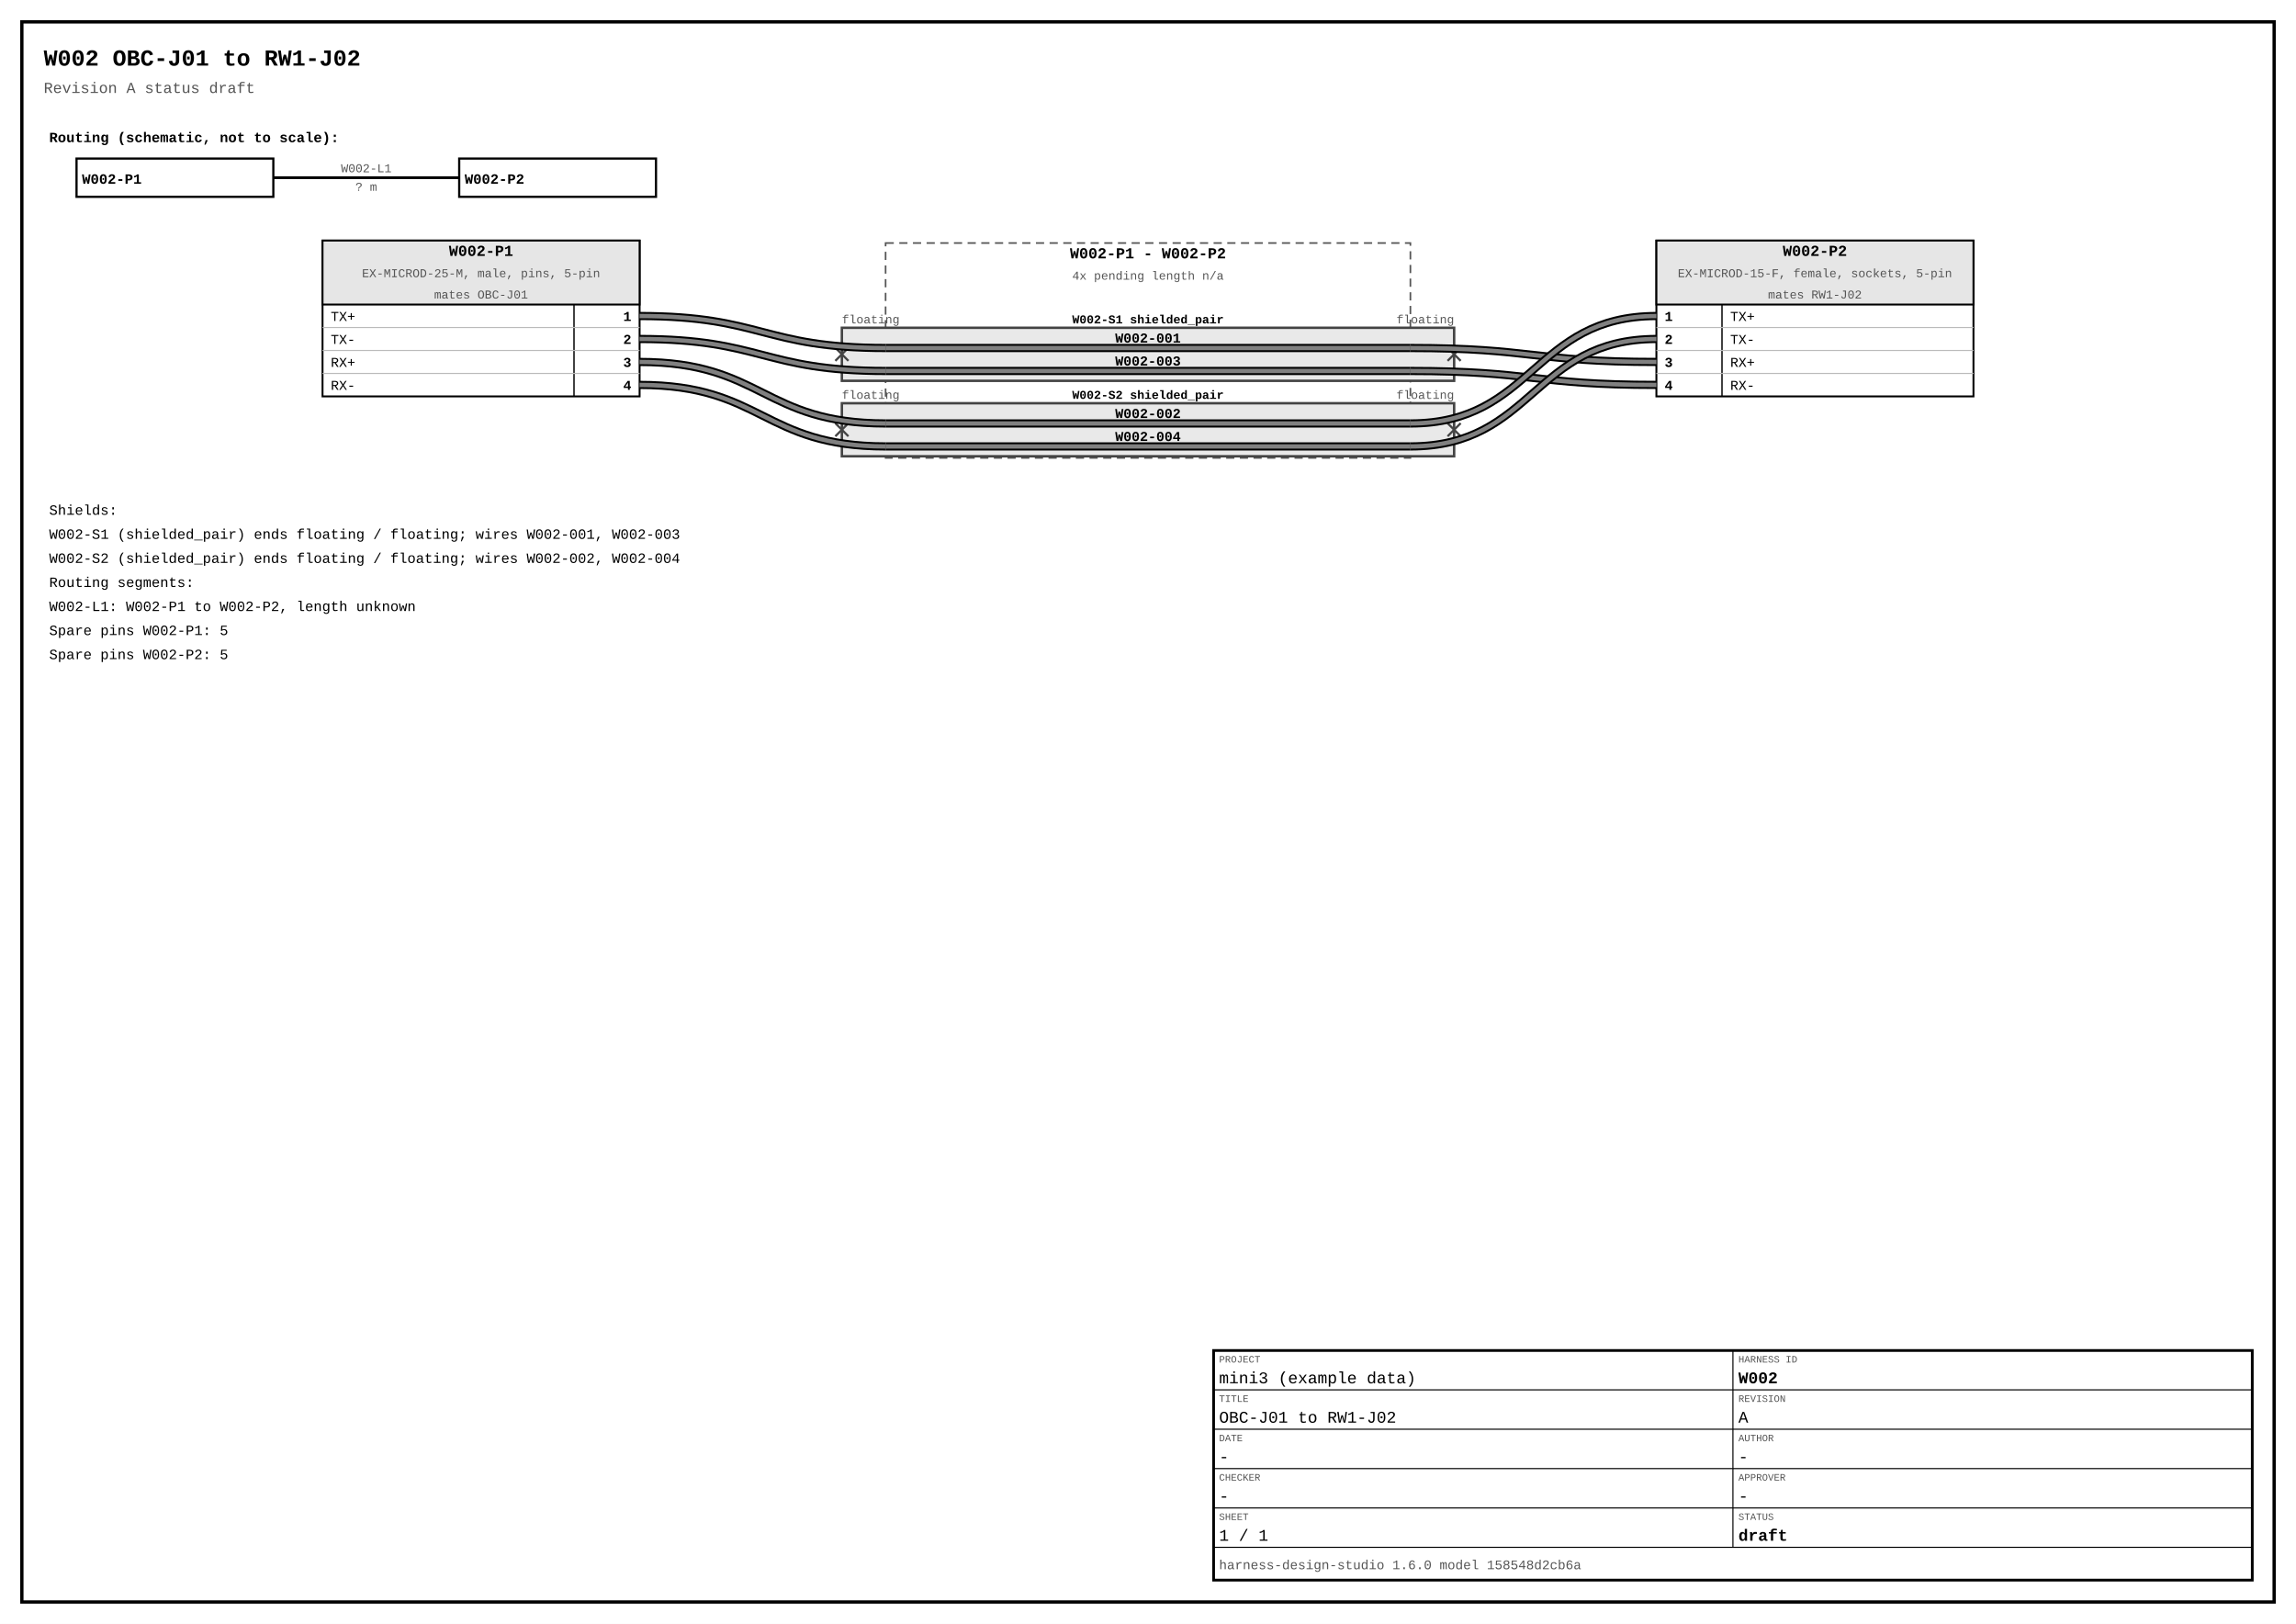
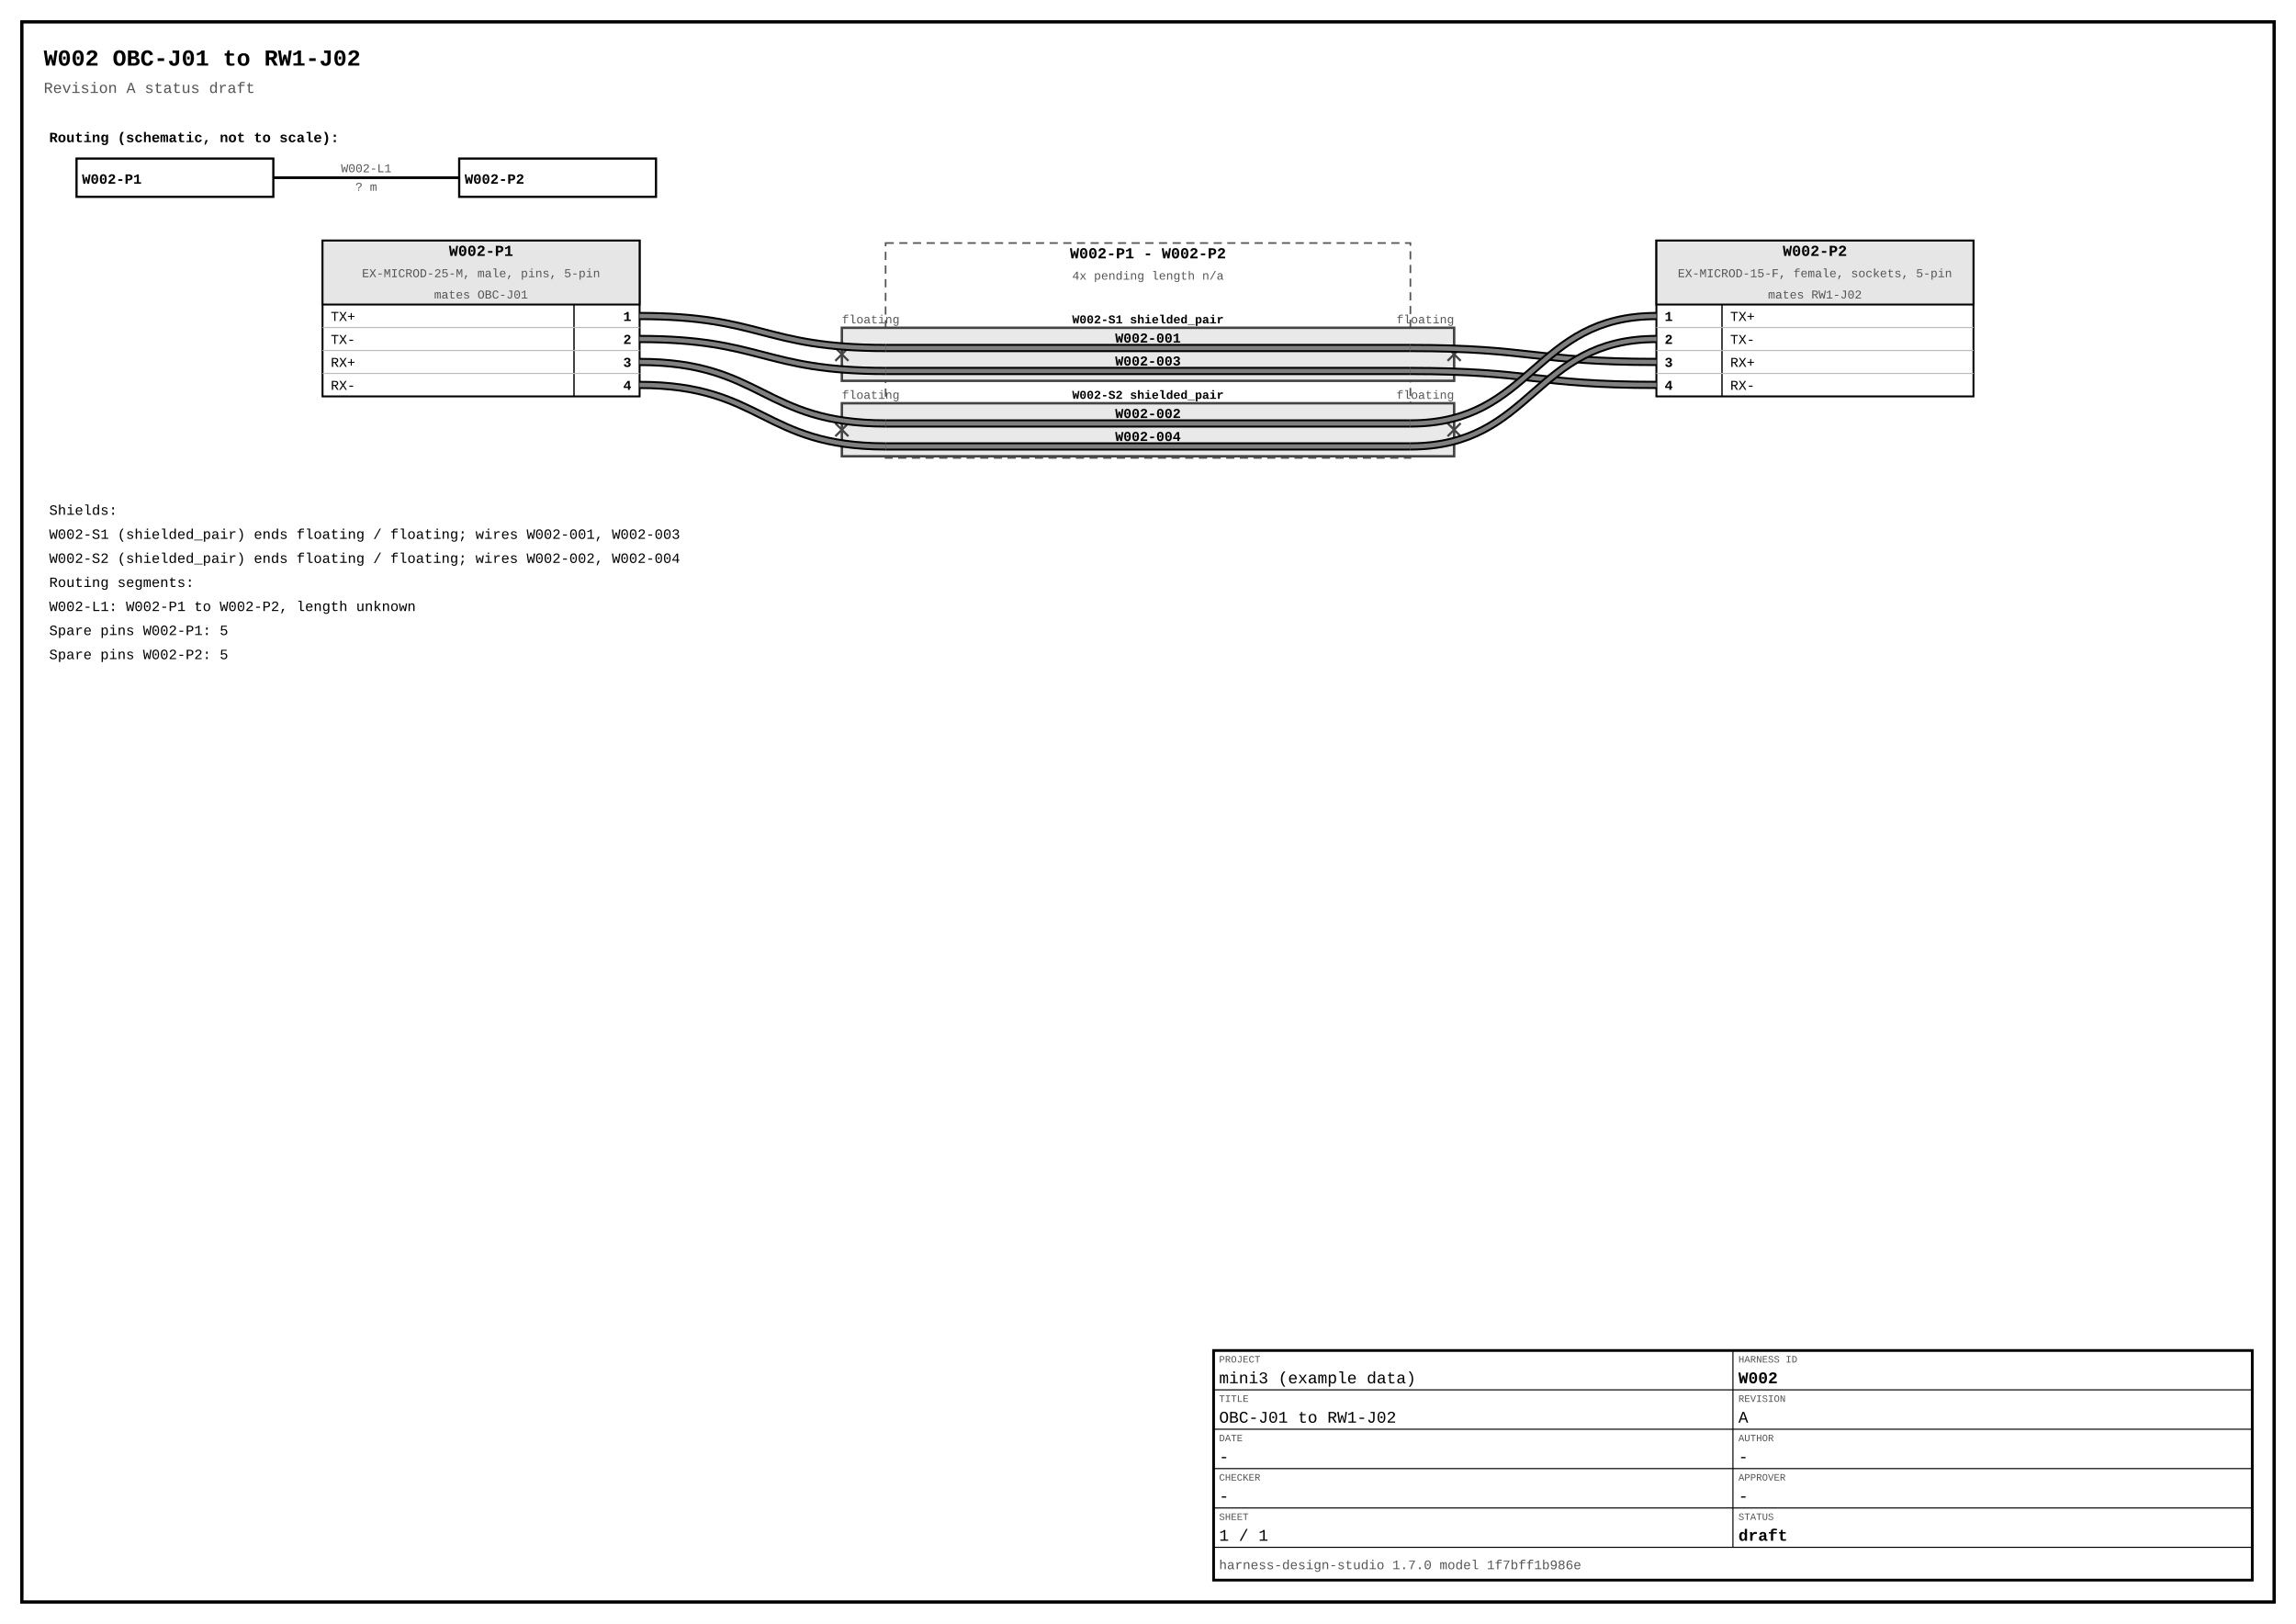
<svg xmlns="http://www.w3.org/2000/svg" width="420mm" height="297mm" viewBox="0 0 420 297" font-family="Courier New, Courier, monospace">
  <rect x="0" y="0" width="420" height="297" fill="#ffffff" />
  <rect x="4" y="4" width="412" height="289" fill="none" stroke="#000000" stroke-width="0.6" />
  <text x="8" y="12" font-size="4.2" font-weight="bold" text-anchor="start" fill="#000000">W002  OBC-J01 to RW1-J02</text>
  <text x="8" y="17" font-size="2.8" text-anchor="start" fill="#555555">Revision A  status draft</text>
  <text x="9" y="26" font-size="2.6" font-weight="bold" text-anchor="start" fill="#000000">Routing (schematic, not to scale):</text>
  <line x1="50" y1="32.5" x2="84" y2="32.5" stroke="#000000" stroke-width="0.5" />
  <text x="67" y="31.5" font-size="2.2" text-anchor="middle" fill="#555555">W002-L1</text>
  <text x="67" y="34.9" font-size="2.2" text-anchor="middle" fill="#555555">? m</text>
  <rect x="14" y="29" width="36" height="7" fill="#ffffff" stroke="#000000" stroke-width="0.4" />
  <text x="15" y="33.6" font-size="2.6" font-weight="bold" text-anchor="start" fill="#000000">W002-P1</text>
  <rect x="84" y="29" width="36" height="7" fill="#ffffff" stroke="#000000" stroke-width="0.4" />
  <text x="85" y="33.6" font-size="2.6" font-weight="bold" text-anchor="start" fill="#000000">W002-P2</text>
  <rect x="59" y="44" width="58" height="28.5" fill="#ffffff" stroke="#000000" stroke-width="0.35" />
  <rect x="59" y="44" width="58" height="11.7" fill="#e6e6e6" stroke="#000000" stroke-width="0.35" />
  <text x="88" y="46.8" font-size="2.8" font-weight="bold" text-anchor="middle" fill="#000000">W002-P1</text>
  <text x="88" y="50.7" font-size="2.2" text-anchor="middle" fill="#555555">EX-MICROD-25-M, male, pins, 5-pin</text>
  <text x="88" y="54.6" font-size="2.2" text-anchor="middle" fill="#555555">mates OBC-J01</text>
  <line x1="105" y1="55.7" x2="105" y2="72.5" stroke="#000000" stroke-width="0.25" />
  <line x1="59" y1="59.9" x2="117" y2="59.9" stroke="#bbbbbb" stroke-width="0.2" />
  <text x="60.5" y="58.7" font-size="2.5" text-anchor="start" fill="#000000" data-ref="sig/W002-P1/1">TX+</text>
  <text x="115.5" y="58.7" font-size="2.5" font-weight="bold" text-anchor="end" fill="#000000" data-ref="pin/W002-P1/1">1</text>
  <line x1="59" y1="64.1" x2="117" y2="64.1" stroke="#bbbbbb" stroke-width="0.2" />
  <text x="60.5" y="62.9" font-size="2.5" text-anchor="start" fill="#000000" data-ref="sig/W002-P1/2">TX-</text>
  <text x="115.5" y="62.9" font-size="2.5" font-weight="bold" text-anchor="end" fill="#000000" data-ref="pin/W002-P1/2">2</text>
  <line x1="59" y1="68.3" x2="117" y2="68.3" stroke="#bbbbbb" stroke-width="0.2" />
  <text x="60.5" y="67.1" font-size="2.5" text-anchor="start" fill="#000000" data-ref="sig/W002-P1/3">RX+</text>
  <text x="115.5" y="67.1" font-size="2.5" font-weight="bold" text-anchor="end" fill="#000000" data-ref="pin/W002-P1/3">3</text>
  <text x="60.5" y="71.3" font-size="2.5" text-anchor="start" fill="#000000" data-ref="sig/W002-P1/4">RX-</text>
  <text x="115.5" y="71.3" font-size="2.5" font-weight="bold" text-anchor="end" fill="#000000" data-ref="pin/W002-P1/4">4</text>
  <rect x="303" y="44" width="58" height="28.5" fill="#ffffff" stroke="#000000" stroke-width="0.35" />
  <rect x="303" y="44" width="58" height="11.7" fill="#e6e6e6" stroke="#000000" stroke-width="0.35" />
  <text x="332" y="46.8" font-size="2.8" font-weight="bold" text-anchor="middle" fill="#000000">W002-P2</text>
  <text x="332" y="50.7" font-size="2.2" text-anchor="middle" fill="#555555">EX-MICROD-15-F, female, sockets, 5-pin</text>
  <text x="332" y="54.6" font-size="2.2" text-anchor="middle" fill="#555555">mates RW1-J02</text>
  <line x1="315" y1="55.7" x2="315" y2="72.5" stroke="#000000" stroke-width="0.25" />
  <line x1="303" y1="59.9" x2="361" y2="59.9" stroke="#bbbbbb" stroke-width="0.2" />
  <text x="304.5" y="58.7" font-size="2.5" font-weight="bold" text-anchor="start" fill="#000000" data-ref="pin/W002-P2/1">1</text>
  <text x="316.5" y="58.7" font-size="2.5" text-anchor="start" fill="#000000" data-ref="sig/W002-P2/1">TX+</text>
  <line x1="303" y1="64.1" x2="361" y2="64.1" stroke="#bbbbbb" stroke-width="0.2" />
  <text x="304.5" y="62.9" font-size="2.5" font-weight="bold" text-anchor="start" fill="#000000" data-ref="pin/W002-P2/2">2</text>
  <text x="316.5" y="62.9" font-size="2.5" text-anchor="start" fill="#000000" data-ref="sig/W002-P2/2">TX-</text>
  <line x1="303" y1="68.3" x2="361" y2="68.3" stroke="#bbbbbb" stroke-width="0.2" />
  <text x="304.5" y="67.1" font-size="2.5" font-weight="bold" text-anchor="start" fill="#000000" data-ref="pin/W002-P2/3">3</text>
  <text x="316.5" y="67.1" font-size="2.5" text-anchor="start" fill="#000000" data-ref="sig/W002-P2/3">RX+</text>
  <text x="304.5" y="71.3" font-size="2.5" font-weight="bold" text-anchor="start" fill="#000000" data-ref="pin/W002-P2/4">4</text>
  <text x="316.5" y="71.3" font-size="2.5" text-anchor="start" fill="#000000" data-ref="sig/W002-P2/4">RX-</text>
  <rect x="162" y="44.45" width="96" height="39.3" fill="none" stroke="#555555" stroke-width="0.3" stroke-dasharray="1.5 1" />
  <text x="210" y="47.25" font-size="2.8" font-weight="bold" text-anchor="middle" fill="#000000">W002-P1 - W002-P2</text>
  <text x="210" y="51.15" font-size="2.2" text-anchor="middle" fill="#555555">4x  pending  length n/a</text>
  <rect x="154" y="59.95" width="112" height="9.7" fill="#e9e9e9" stroke="#444444" stroke-width="0.45" />
  <text x="210" y="59.15" font-size="2.2" font-weight="bold" text-anchor="middle" fill="#000000">W002-S1  shielded_pair</text>
  <text x="154" y="59.15" font-size="2.2" text-anchor="start" fill="#555555">floating</text>
  <text x="266" y="59.15" font-size="2.2" text-anchor="end" fill="#555555">floating</text>
  <line x1="152.8" y1="63.6" x2="155.2" y2="66" stroke="#444444" stroke-width="0.4" />
  <line x1="152.8" y1="66" x2="155.2" y2="63.6" stroke="#444444" stroke-width="0.4" />
  <line x1="264.8" y1="63.6" x2="267.2" y2="66" stroke="#444444" stroke-width="0.4" />
  <line x1="264.8" y1="66" x2="267.2" y2="63.6" stroke="#444444" stroke-width="0.4" />
  <rect x="154" y="73.75" width="112" height="9.7" fill="#e9e9e9" stroke="#444444" stroke-width="0.45" />
  <text x="210" y="72.95" font-size="2.2" font-weight="bold" text-anchor="middle" fill="#000000">W002-S2  shielded_pair</text>
  <text x="154" y="72.95" font-size="2.2" text-anchor="start" fill="#555555">floating</text>
  <text x="266" y="72.95" font-size="2.2" text-anchor="end" fill="#555555">floating</text>
  <line x1="152.8" y1="77.4" x2="155.2" y2="79.8" stroke="#444444" stroke-width="0.4" />
  <line x1="152.8" y1="79.8" x2="155.2" y2="77.4" stroke="#444444" stroke-width="0.4" />
  <line x1="264.8" y1="77.4" x2="267.2" y2="79.8" stroke="#444444" stroke-width="0.4" />
  <line x1="264.8" y1="79.8" x2="267.2" y2="77.4" stroke="#444444" stroke-width="0.4" />
  <path d="M 117 57.8 C 139.5 57.8 139.5 63.65 162 63.65" fill="none" stroke="#000000" stroke-width="1.5" />
  <line x1="162" y1="63.65" x2="258" y2="63.65" stroke="#000000" stroke-width="1.5" />
  <path d="M 258 63.65 C 280.5 63.65 280.5 66.2 303 66.2" fill="none" stroke="#000000" stroke-width="1.5" />
  <path d="M 117 57.8 C 139.5 57.8 139.5 63.65 162 63.65" fill="none" stroke="#808080" stroke-width="0.8" />
  <line x1="162" y1="63.65" x2="258" y2="63.65" stroke="#808080" stroke-width="0.8" />
  <path d="M 258 63.65 C 280.5 63.65 280.5 66.2 303 66.2" fill="none" stroke="#808080" stroke-width="0.8" />
  <text x="210" y="62.65" font-size="2.5" font-weight="bold" text-anchor="middle" fill="#000000">W002-001</text>
  <path d="M 117 62 C 139.5 62 139.5 67.85 162 67.85" fill="none" stroke="#000000" stroke-width="1.5" />
  <line x1="162" y1="67.85" x2="258" y2="67.85" stroke="#000000" stroke-width="1.5" />
  <path d="M 258 67.85 C 280.5 67.85 280.5 70.4 303 70.4" fill="none" stroke="#000000" stroke-width="1.5" />
  <path d="M 117 62 C 139.5 62 139.5 67.85 162 67.85" fill="none" stroke="#808080" stroke-width="0.8" />
  <line x1="162" y1="67.85" x2="258" y2="67.85" stroke="#808080" stroke-width="0.8" />
  <path d="M 258 67.85 C 280.5 67.85 280.5 70.4 303 70.4" fill="none" stroke="#808080" stroke-width="0.8" />
  <text x="210" y="66.85" font-size="2.5" font-weight="bold" text-anchor="middle" fill="#000000">W002-003</text>
  <path d="M 117 66.2 C 139.5 66.2 139.5 77.45 162 77.45" fill="none" stroke="#000000" stroke-width="1.5" />
  <line x1="162" y1="77.45" x2="258" y2="77.45" stroke="#000000" stroke-width="1.5" />
  <path d="M 258 77.45 C 280.5 77.45 280.5 57.8 303 57.8" fill="none" stroke="#000000" stroke-width="1.5" />
  <path d="M 117 66.2 C 139.5 66.2 139.5 77.45 162 77.45" fill="none" stroke="#808080" stroke-width="0.8" />
  <line x1="162" y1="77.45" x2="258" y2="77.45" stroke="#808080" stroke-width="0.8" />
  <path d="M 258 77.45 C 280.5 77.45 280.5 57.8 303 57.8" fill="none" stroke="#808080" stroke-width="0.8" />
  <text x="210" y="76.45" font-size="2.5" font-weight="bold" text-anchor="middle" fill="#000000">W002-002</text>
  <path d="M 117 70.4 C 139.5 70.4 139.5 81.65 162 81.65" fill="none" stroke="#000000" stroke-width="1.5" />
  <line x1="162" y1="81.65" x2="258" y2="81.65" stroke="#000000" stroke-width="1.5" />
  <path d="M 258 81.65 C 280.5 81.65 280.5 62 303 62" fill="none" stroke="#000000" stroke-width="1.5" />
  <path d="M 117 70.4 C 139.5 70.4 139.5 81.65 162 81.65" fill="none" stroke="#808080" stroke-width="0.8" />
  <line x1="162" y1="81.65" x2="258" y2="81.65" stroke="#808080" stroke-width="0.8" />
  <path d="M 258 81.65 C 280.5 81.65 280.5 62 303 62" fill="none" stroke="#808080" stroke-width="0.8" />
  <text x="210" y="80.65" font-size="2.5" font-weight="bold" text-anchor="middle" fill="#000000">W002-004</text>
  <text x="9" y="94.15" font-size="2.6" text-anchor="start" fill="#000000">Shields:</text>
  <text x="9" y="98.55" font-size="2.6" text-anchor="start" fill="#000000">  W002-S1 (shielded_pair) ends floating / floating; wires W002-001, W002-003</text>
  <text x="9" y="102.95" font-size="2.6" text-anchor="start" fill="#000000">  W002-S2 (shielded_pair) ends floating / floating; wires W002-002, W002-004</text>
  <text x="9" y="107.35" font-size="2.6" text-anchor="start" fill="#000000">Routing segments:</text>
  <text x="9" y="111.75" font-size="2.6" text-anchor="start" fill="#000000">  W002-L1: W002-P1 to W002-P2, length unknown</text>
  <text x="9" y="116.15" font-size="2.6" text-anchor="start" fill="#000000">Spare pins W002-P1: 5</text>
  <text x="9" y="120.55" font-size="2.6" text-anchor="start" fill="#000000">Spare pins W002-P2: 5</text>
  <rect x="222" y="247" width="190" height="42" fill="none" stroke="#000000" stroke-width="0.5" />
  <line x1="222" y1="247" x2="317" y2="247" stroke="#000000" stroke-width="0.2" />
  <text x="223" y="249.2" font-size="1.8" text-anchor="start" fill="#555555">PROJECT</text>
  <text x="223" y="253" font-size="3" text-anchor="start" fill="#000000">mini3 (example data)</text>
  <line x1="317" y1="247" x2="412" y2="247" stroke="#000000" stroke-width="0.2" />
  <text x="318" y="249.2" font-size="1.8" text-anchor="start" fill="#555555">HARNESS ID</text>
  <text x="318" y="253" font-size="3" font-weight="bold" text-anchor="start" fill="#000000">W002</text>
  <line x1="222" y1="254.2" x2="317" y2="254.2" stroke="#000000" stroke-width="0.2" />
  <text x="223" y="256.4" font-size="1.8" text-anchor="start" fill="#555555">TITLE</text>
  <text x="223" y="260.2" font-size="3" text-anchor="start" fill="#000000">OBC-J01 to RW1-J02</text>
  <line x1="317" y1="254.2" x2="412" y2="254.2" stroke="#000000" stroke-width="0.2" />
  <text x="318" y="256.4" font-size="1.8" text-anchor="start" fill="#555555">REVISION</text>
  <text x="318" y="260.2" font-size="3" text-anchor="start" fill="#000000">A</text>
  <line x1="222" y1="261.4" x2="317" y2="261.4" stroke="#000000" stroke-width="0.2" />
  <text x="223" y="263.6" font-size="1.8" text-anchor="start" fill="#555555">DATE</text>
  <text x="223" y="267.4" font-size="3" text-anchor="start" fill="#000000">-</text>
  <line x1="317" y1="261.4" x2="412" y2="261.4" stroke="#000000" stroke-width="0.2" />
  <text x="318" y="263.6" font-size="1.8" text-anchor="start" fill="#555555">AUTHOR</text>
  <text x="318" y="267.4" font-size="3" text-anchor="start" fill="#000000">-</text>
  <line x1="222" y1="268.6" x2="317" y2="268.6" stroke="#000000" stroke-width="0.2" />
  <text x="223" y="270.8" font-size="1.8" text-anchor="start" fill="#555555">CHECKER</text>
  <text x="223" y="274.6" font-size="3" text-anchor="start" fill="#000000">-</text>
  <line x1="317" y1="268.6" x2="412" y2="268.6" stroke="#000000" stroke-width="0.2" />
  <text x="318" y="270.8" font-size="1.8" text-anchor="start" fill="#555555">APPROVER</text>
  <text x="318" y="274.6" font-size="3" text-anchor="start" fill="#000000">-</text>
  <line x1="222" y1="275.8" x2="317" y2="275.8" stroke="#000000" stroke-width="0.2" />
  <text x="223" y="278" font-size="1.8" text-anchor="start" fill="#555555">SHEET</text>
  <text x="223" y="281.8" font-size="3" text-anchor="start" fill="#000000">1 / 1</text>
  <line x1="317" y1="275.8" x2="412" y2="275.8" stroke="#000000" stroke-width="0.2" />
  <text x="318" y="278" font-size="1.8" text-anchor="start" fill="#555555">STATUS</text>
  <text x="318" y="281.8" font-size="3" font-weight="bold" text-anchor="start" fill="#000000">draft</text>
  <line x1="317" y1="247" x2="317" y2="283" stroke="#000000" stroke-width="0.2" />
  <line x1="222" y1="283" x2="412" y2="283" stroke="#000000" stroke-width="0.2" />
-   <text x="223" y="287" font-size="2.4" text-anchor="start" fill="#555555">harness-design-studio 1.6.0 model 158548d2cb6a</text>
+   <text x="223" y="287" font-size="2.4" text-anchor="start" fill="#555555">harness-design-studio 1.7.0 model 1f7bff1b986e</text>
</svg>
